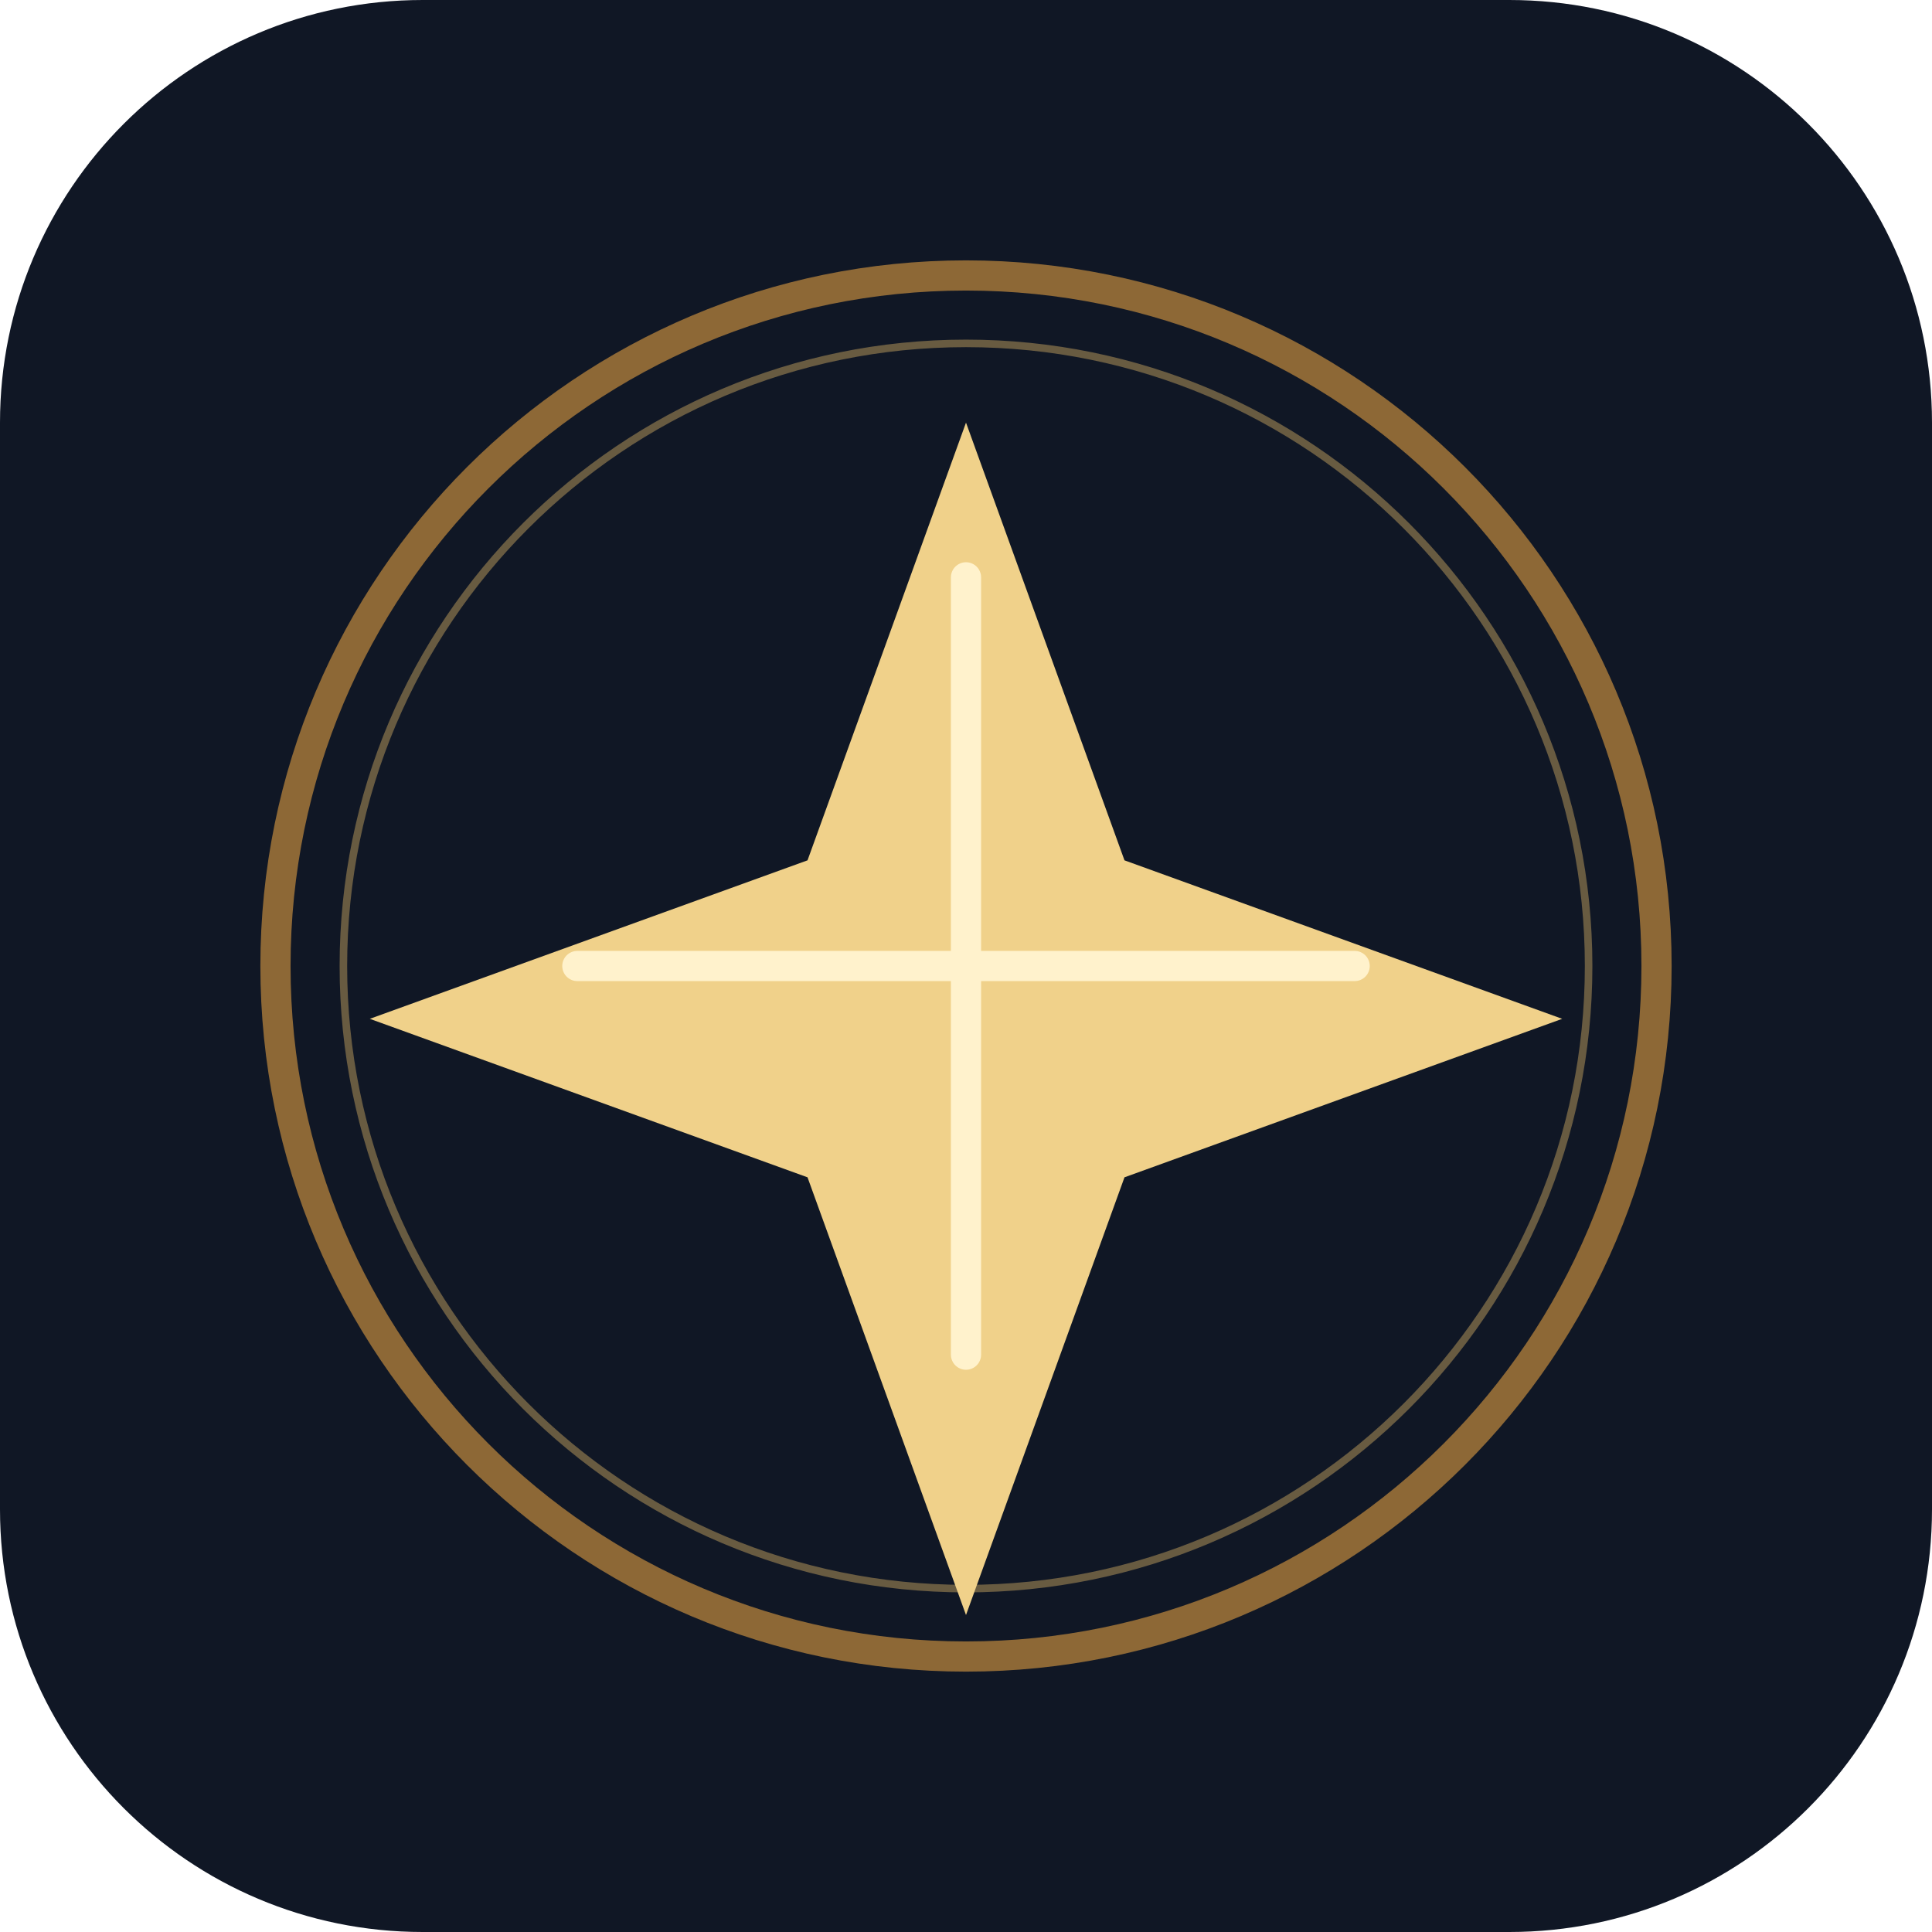
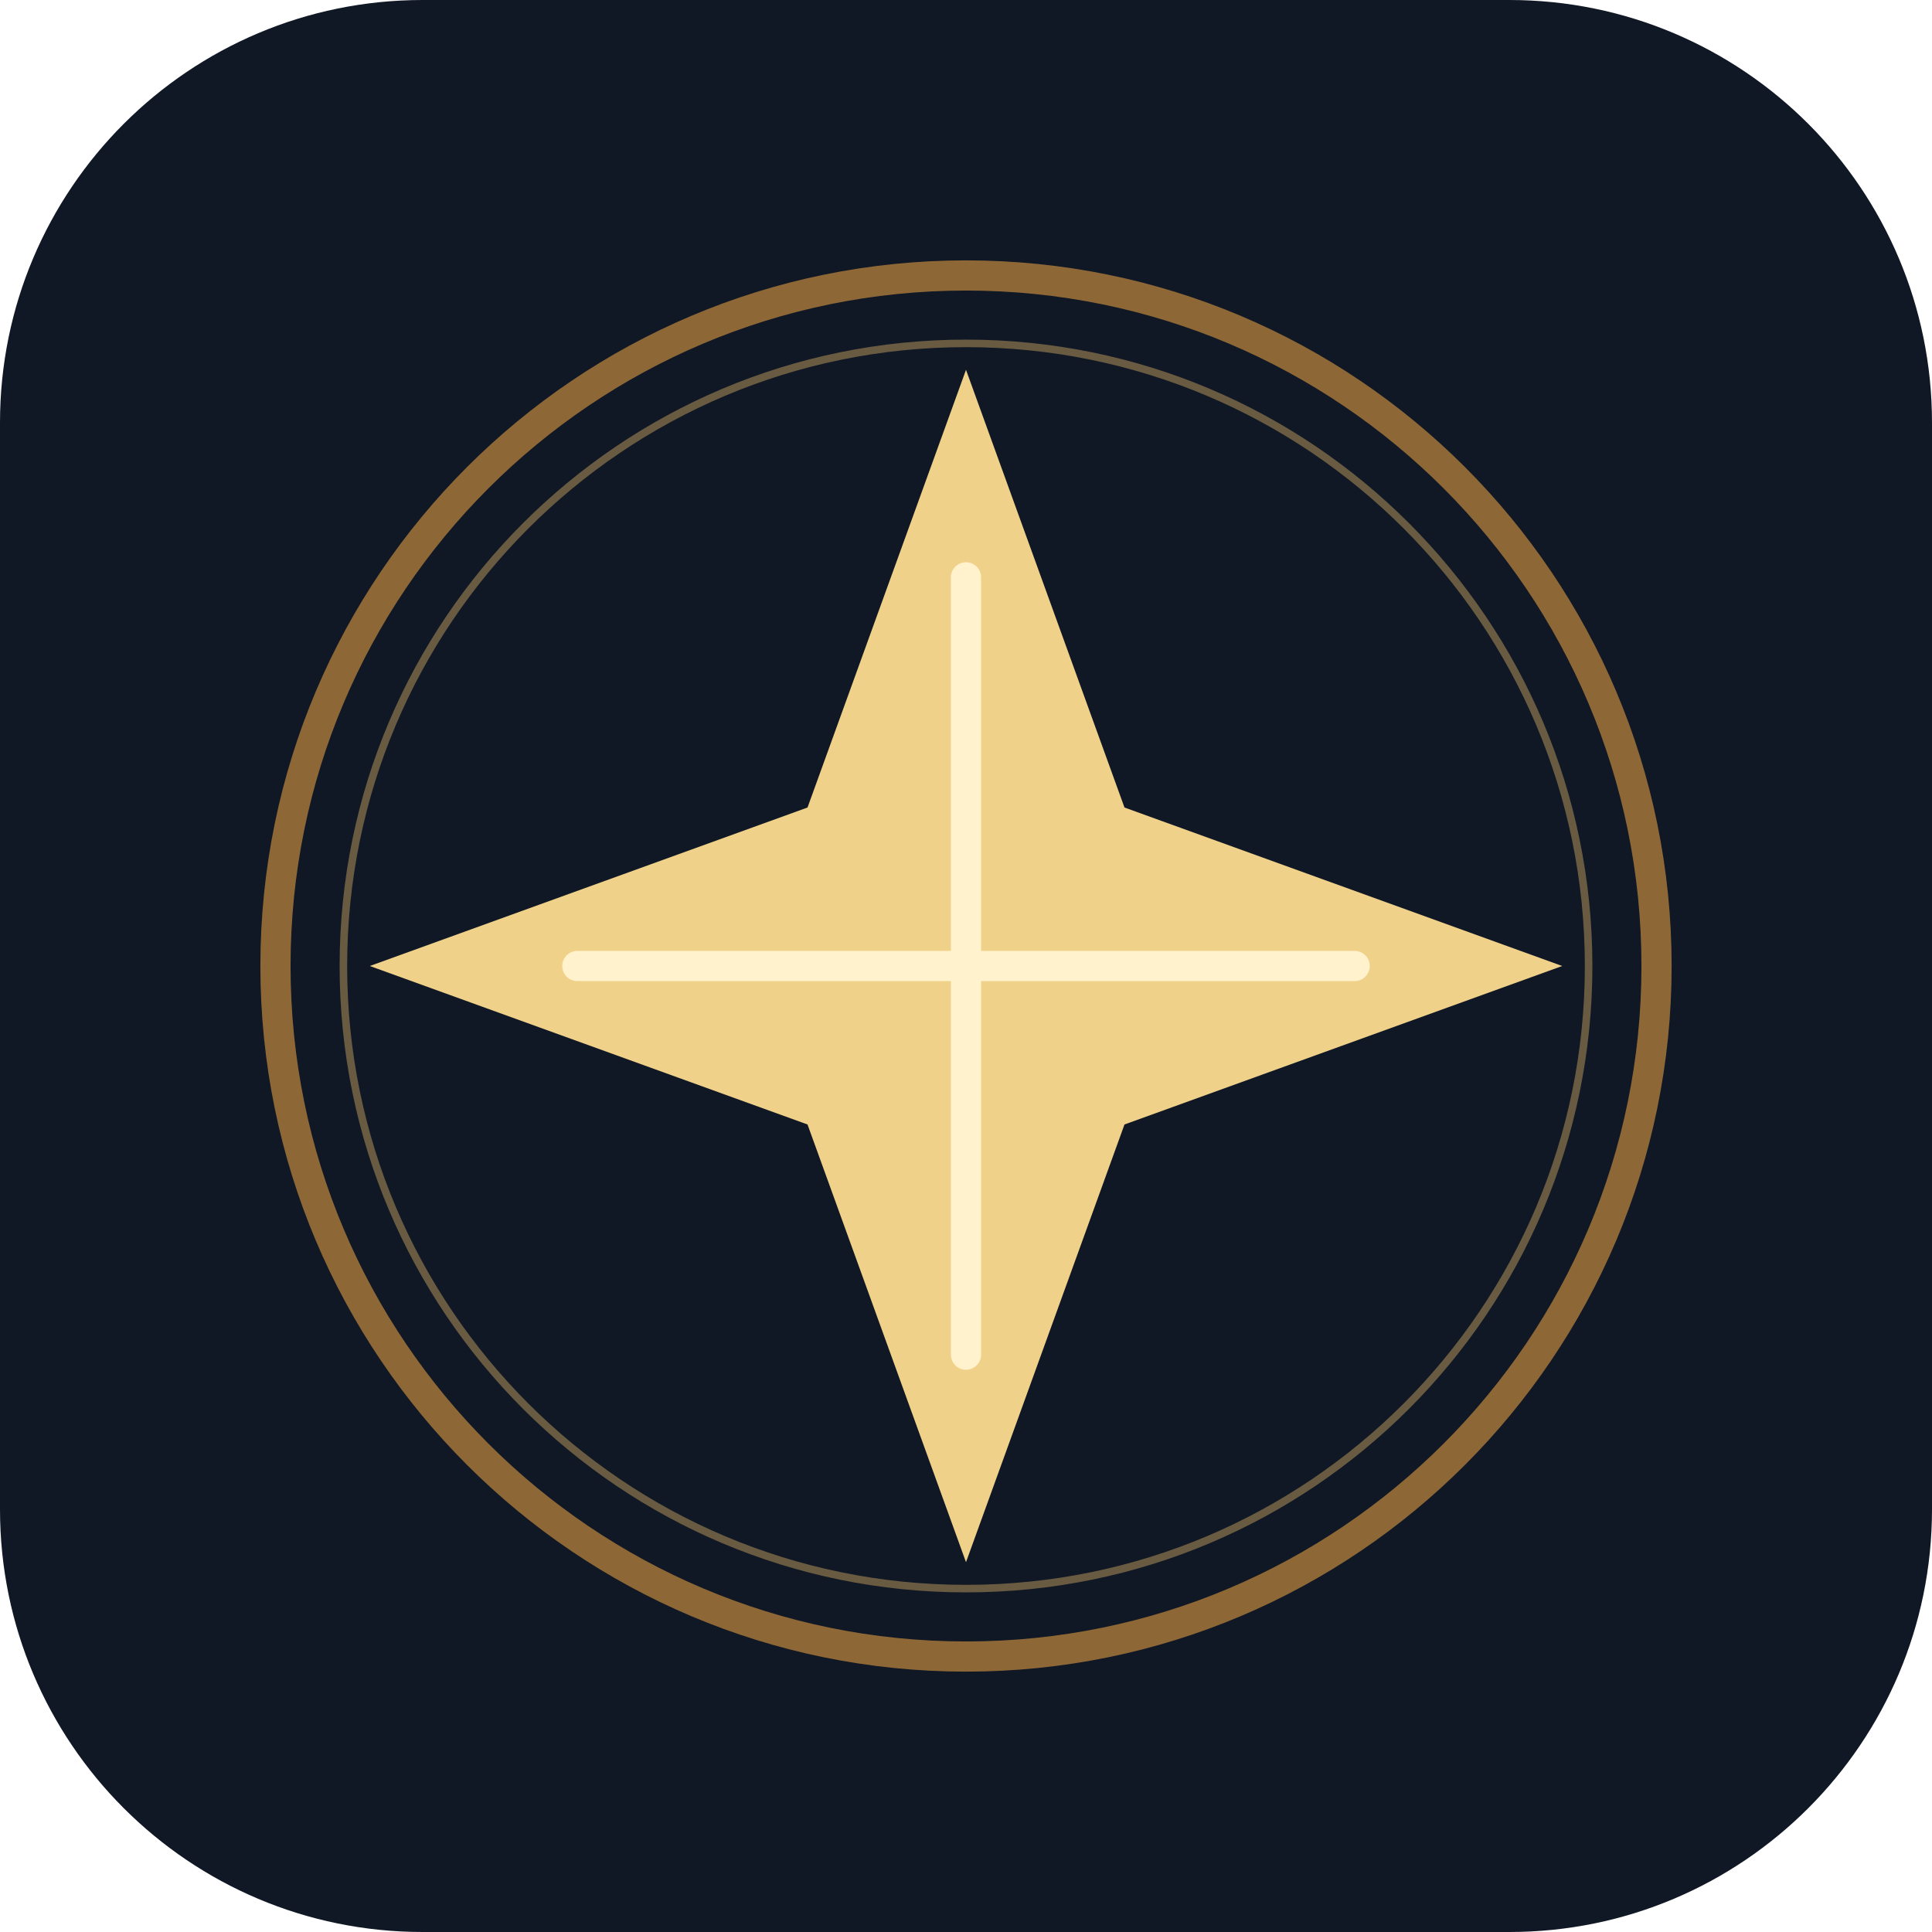
<svg xmlns="http://www.w3.org/2000/svg" viewBox="0 0 512 512">
  <rect width="512" height="512" rx="112" fill="#101725" />
  <circle cx="256" cy="256" r="183" fill="none" stroke="#8d6836" stroke-width="8" />
  <circle cx="256" cy="256" r="165" fill="none" stroke="#d4ad64" stroke-opacity=".45" stroke-width="2" />
-   <path d="m256 112 42 116 116 42-116 42-42 116-42-116-116-42 116-42z" fill="#f0d18a" />
+   <path d="m256 112 42 116 116 42-116 42-42 116-42-116-116-42 116-42z" transform="translate(0 -14)" fill="#f0d18a" />
  <path d="M256 153v206M153 256h206" stroke="#fff2cc" stroke-width="8" stroke-linecap="round" />
</svg>
